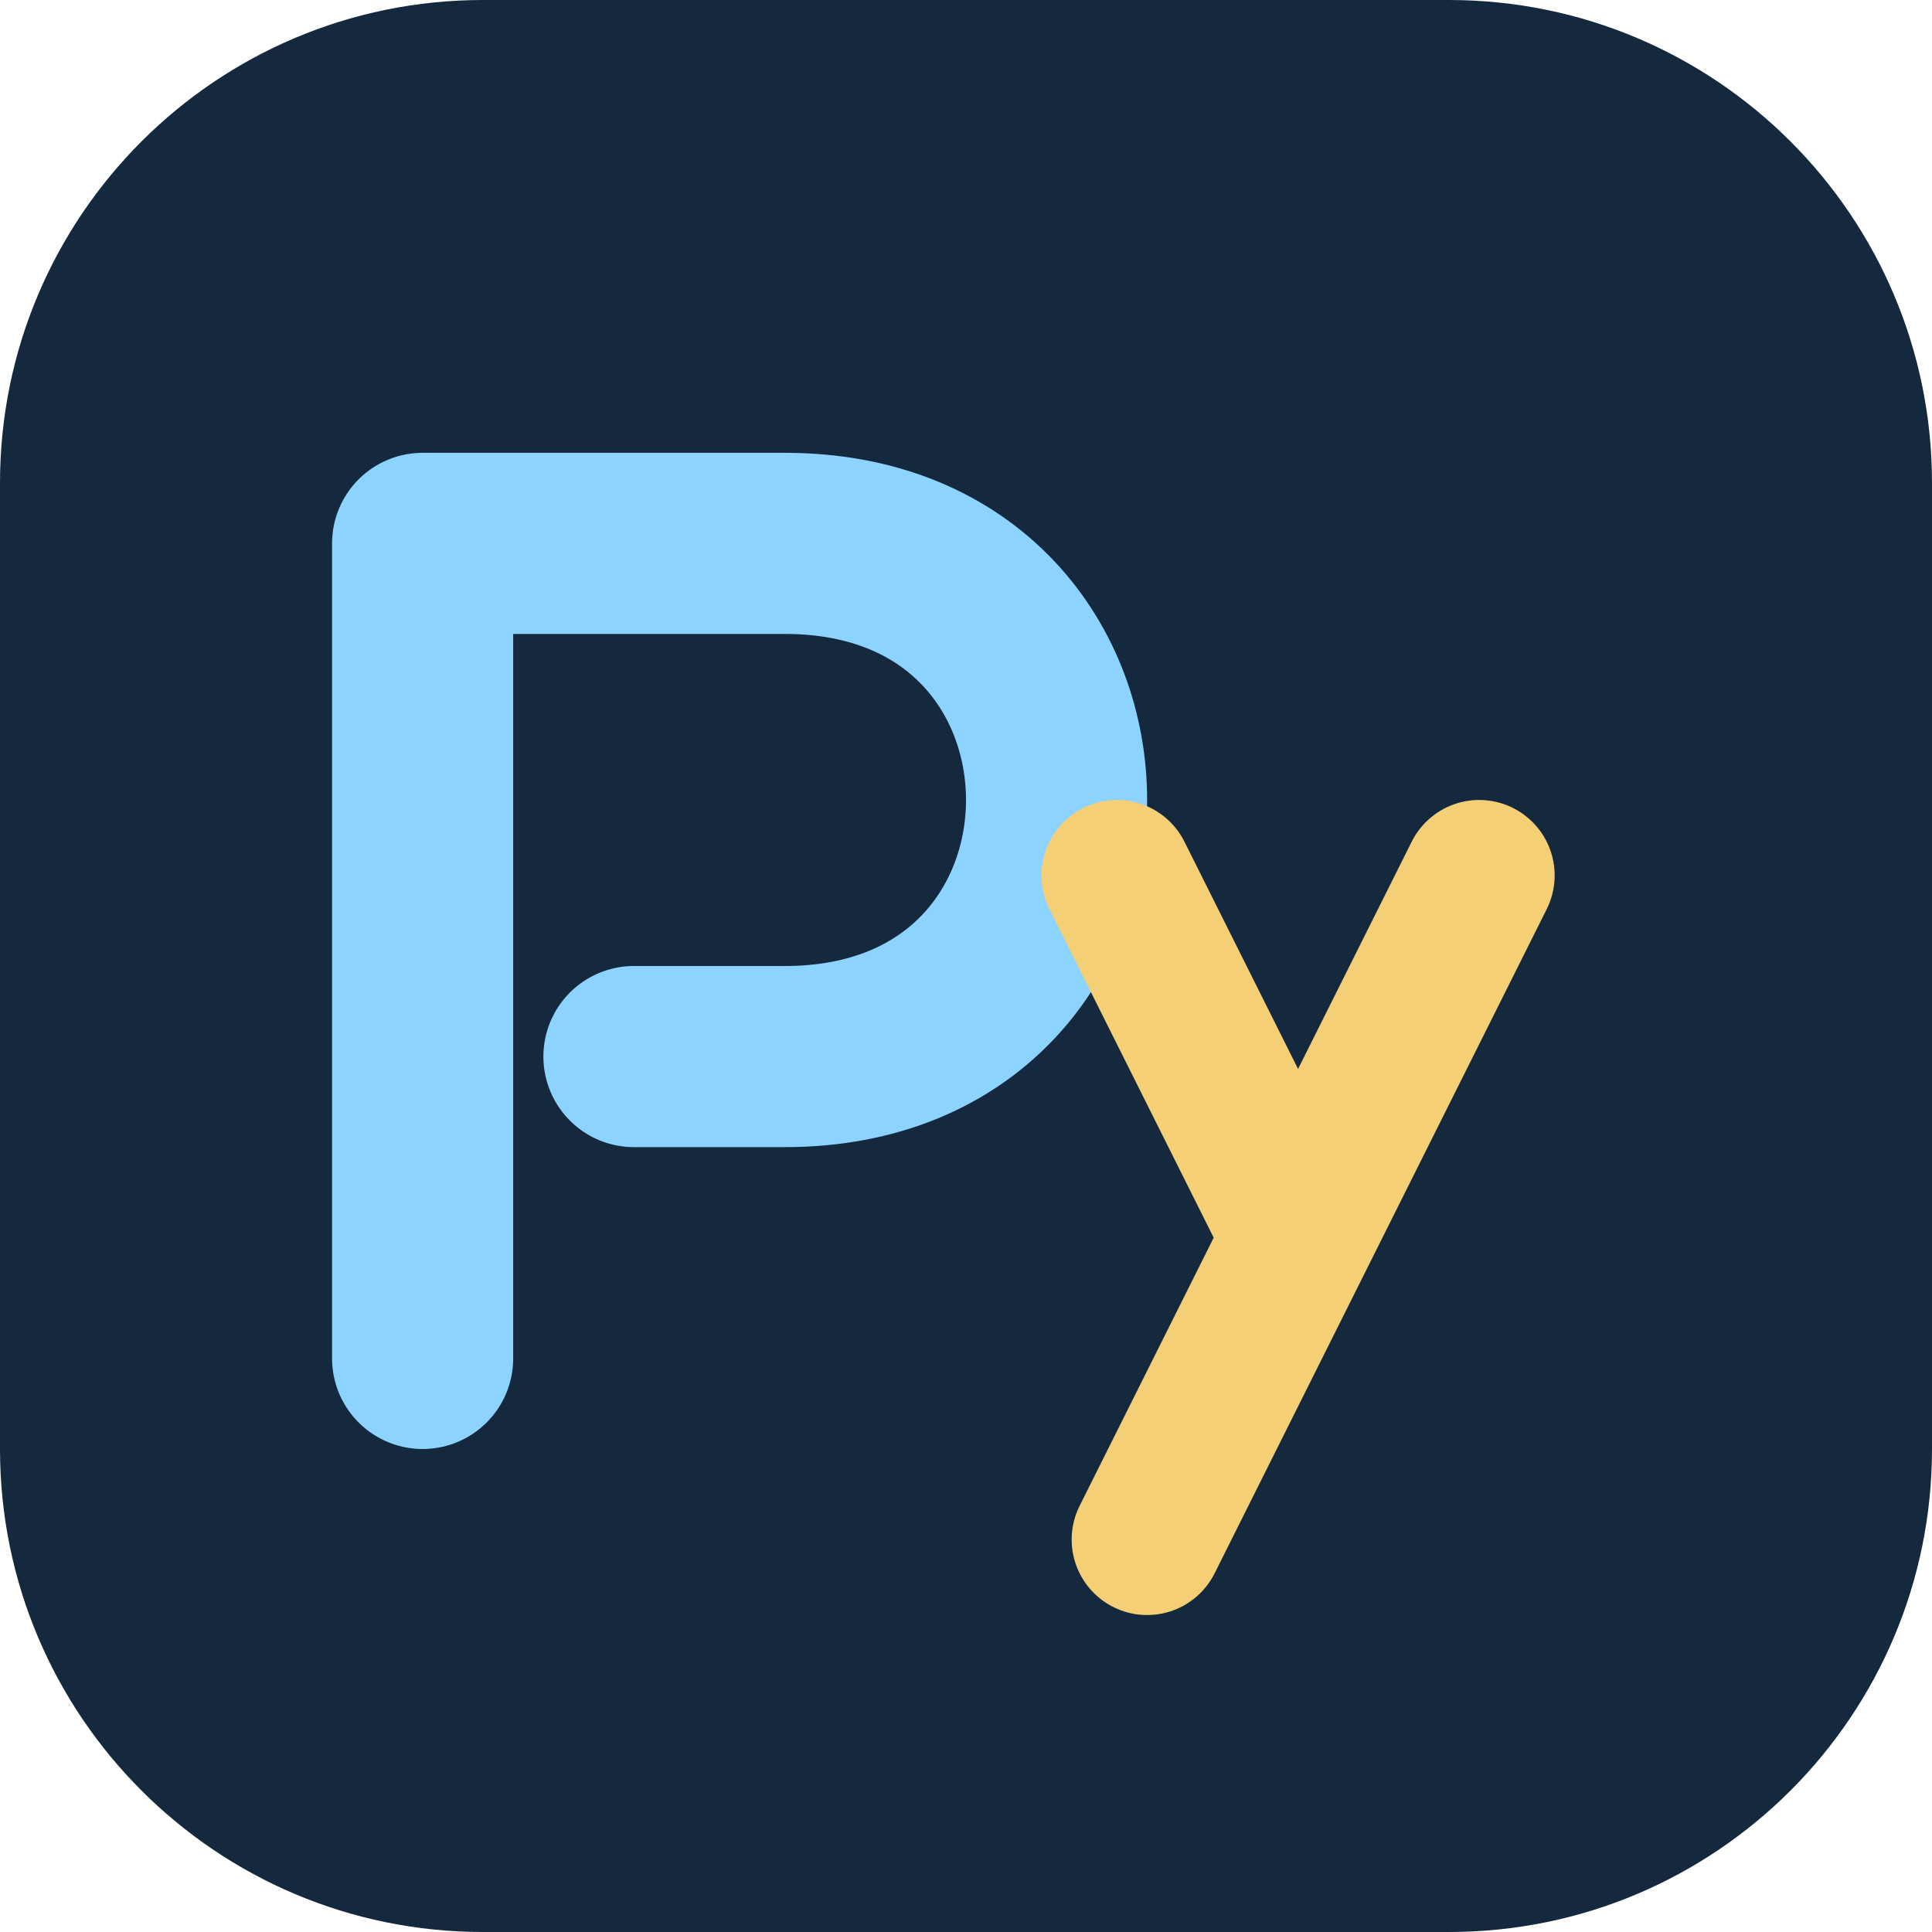
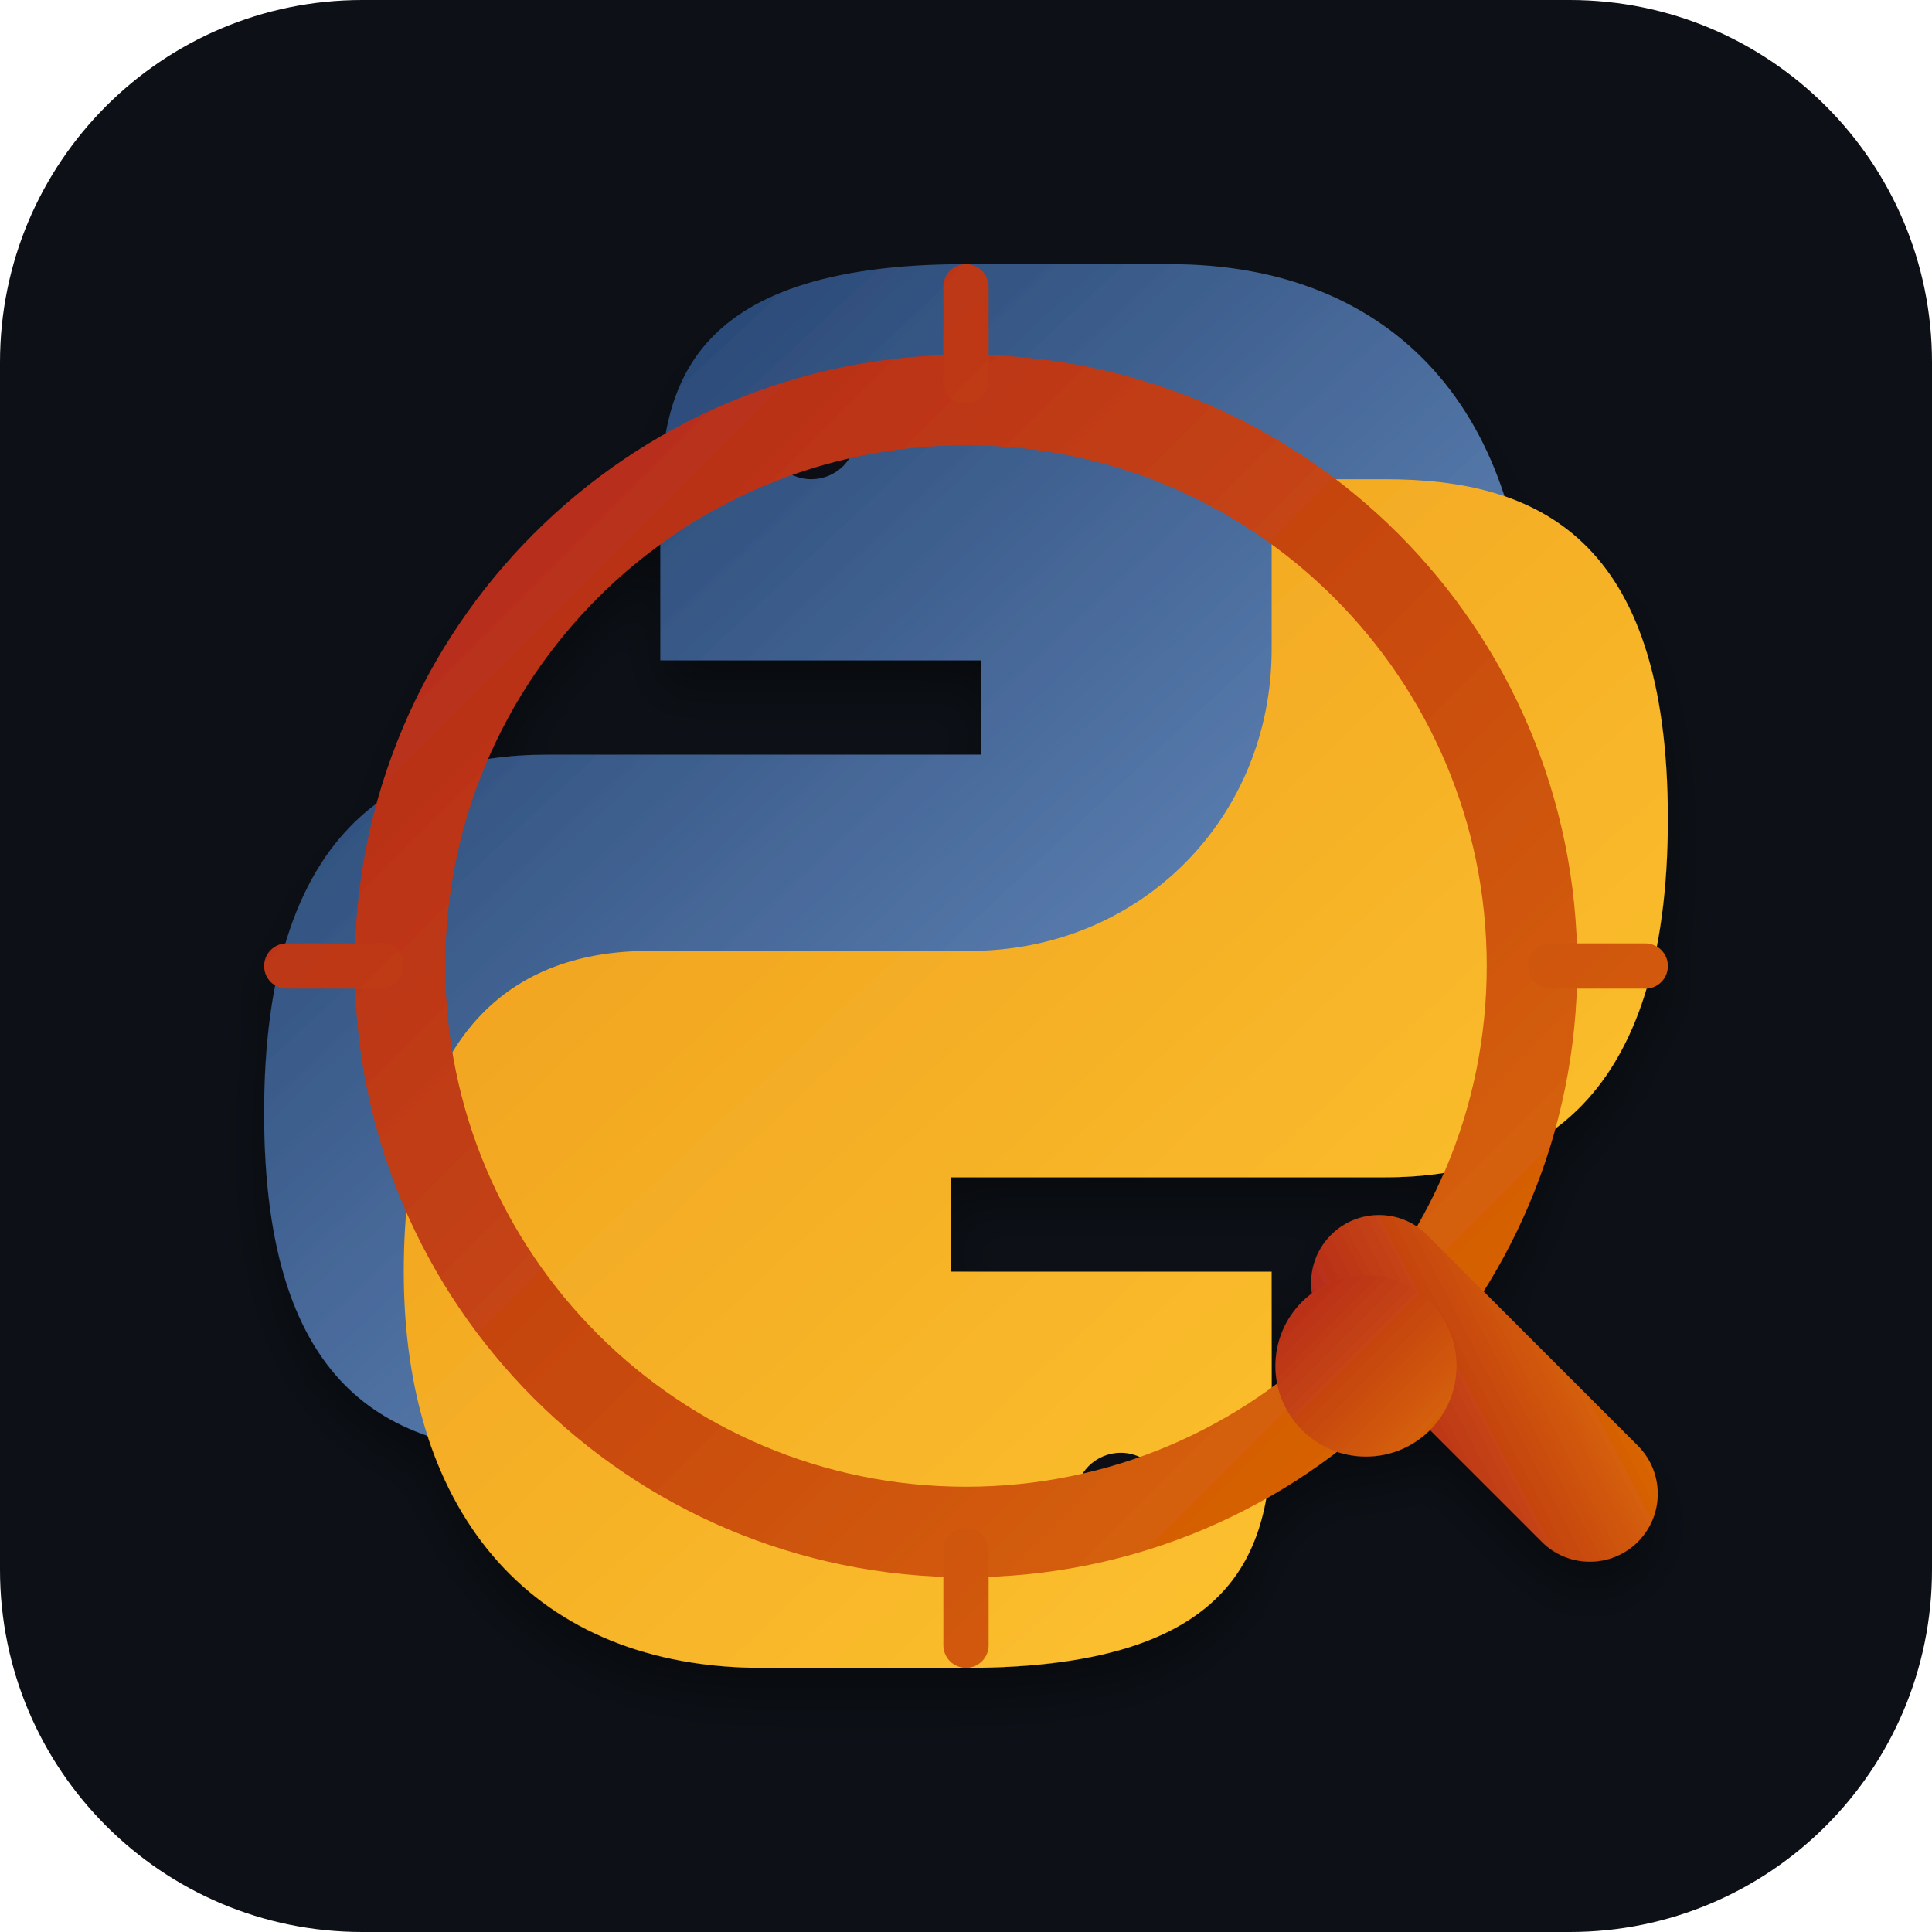
- <svg xmlns="http://www.w3.org/2000/svg" viewBox="0 0 64 64">
-   <rect width="64" height="64" rx="16" fill="#14283e" />
-   <path d="M14 45V18h12c12 0 12 17 0 17h-5" fill="none" stroke="#8dd3ff" stroke-width="6" stroke-linecap="round" stroke-linejoin="round" />
-   <path d="m37 29 6 12 6-12m-6 12-5 10" fill="none" stroke="#f5cf76" stroke-width="5" stroke-linecap="round" stroke-linejoin="round" />
+ <svg xmlns="http://www.w3.org/2000/svg" viewBox="0 0 512 512" width="512" height="512">
+   <defs>
+     <linearGradient id="charteBlue" x1="0%" y1="0%" x2="100%" y2="100%">
+       <stop offset="0%" stop-color="#16345F" />
+       <stop offset="100%" stop-color="#7FA6DC" />
+     </linearGradient>
+     <linearGradient id="charteYellow" x1="0%" y1="0%" x2="100%" y2="100%">
+       <stop offset="0%" stop-color="#ED9A1B" />
+       <stop offset="100%" stop-color="#FFC933" />
+     </linearGradient>
+     <linearGradient id="auditorGradient" x1="0%" y1="0%" x2="100%" y2="100%">
+       <stop offset="0%" stop-color="#B3261E" />
+       <stop offset="100%" stop-color="#DB6A02" />
+     </linearGradient>
+     <filter id="dropShadow" x="-10%" y="-10%" width="130%" height="130%">
+       <feDropShadow dx="0" dy="8" stdDeviation="6" flood-color="#000000" flood-opacity="0.4" />
+     </filter>
+   </defs>
+   <rect width="512" height="512" rx="96" fill="#0d1117" />
+   <g filter="url(#dropShadow)">
+     <circle cx="150" cy="150" r="10" fill="#D6E2F8" opacity="0.4" />
+     <circle cx="362" cy="362" r="10" fill="#D6E2F8" opacity="0.4" />
+     <path d="M256,70 C180,70 175,105 175,135 L175,175 L260,175 L260,200 L145,200 C105,200 70,220 70,295 C70,370 105,385 145,385 L175,385 L175,340 C175,295 210,260 255,260 L340,260 C375,260 405,240 405,175 C405,110 370,70 310,70 Z" fill="url(#charteBlue)" />
+     <circle cx="215" cy="115" r="12" fill="#0d1117" />
+     <circle cx="215" cy="115" r="4" fill="#ECEFF3" />
+     <path d="M256,442 C332,442 337,407 337,377 L337,337 L252,337 L252,312 L367,312 C407,312 442,292 442,217 C442,142 407,127 367,127 L337,127 L337,172 C337,217 302,252 257,252 L172,252 C137,252 107,272 107,337 C107,402 142,442 202,442 Z" fill="url(#charteYellow)" />
+     <circle cx="297" cy="397" r="12" fill="#0d1117" />
+     <circle cx="297" cy="397" r="4" fill="#ECEFF3" />
+     <circle cx="256" cy="256" r="150" fill="none" stroke="url(#auditorGradient)" stroke-width="24" />
+     <path d="M256,76 L256,101 M256,411 L256,436 M76,256 L101,256 M411,256 L436,256" stroke="url(#auditorGradient)" stroke-width="12" stroke-linecap="round" />
+     <rect x="340" y="340" width="36" height="115" rx="18" transform="rotate(-45 340 340)" fill="url(#auditorGradient)" />
+     <circle cx="362" cy="362" r="24" fill="url(#auditorGradient)" />
+   </g>
</svg>
